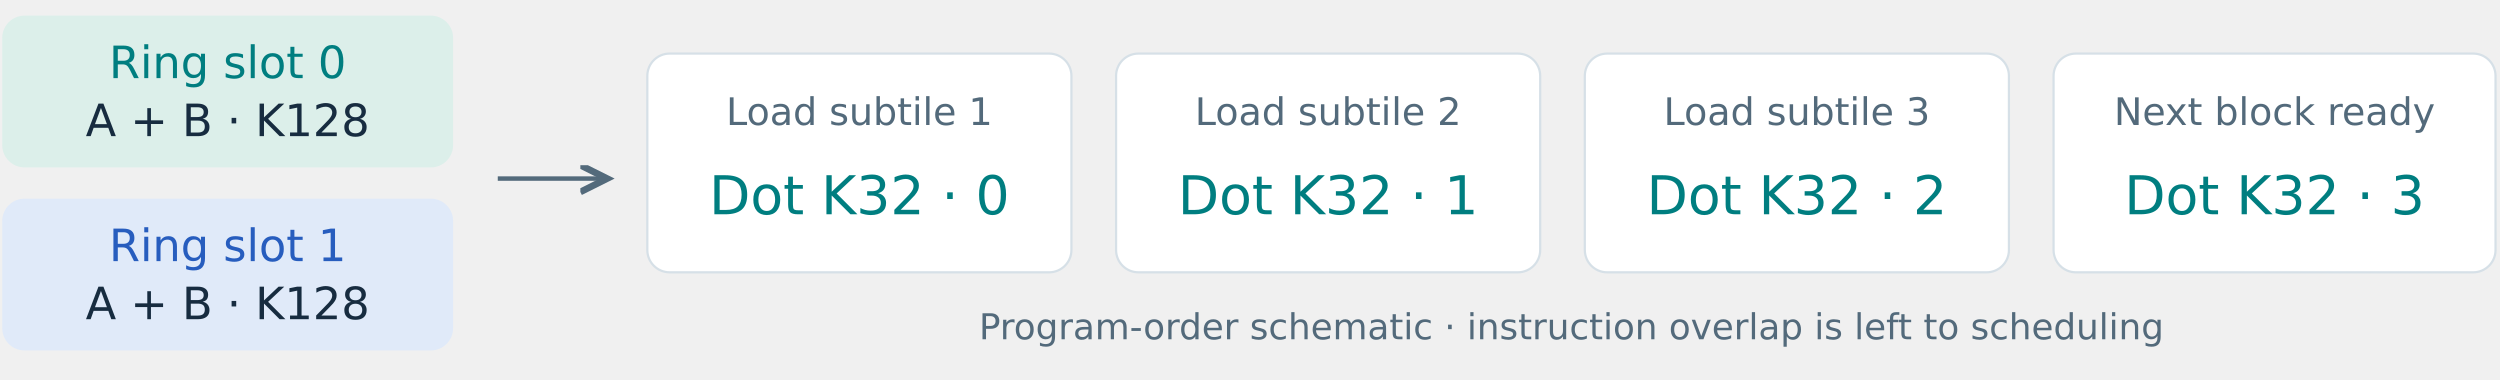
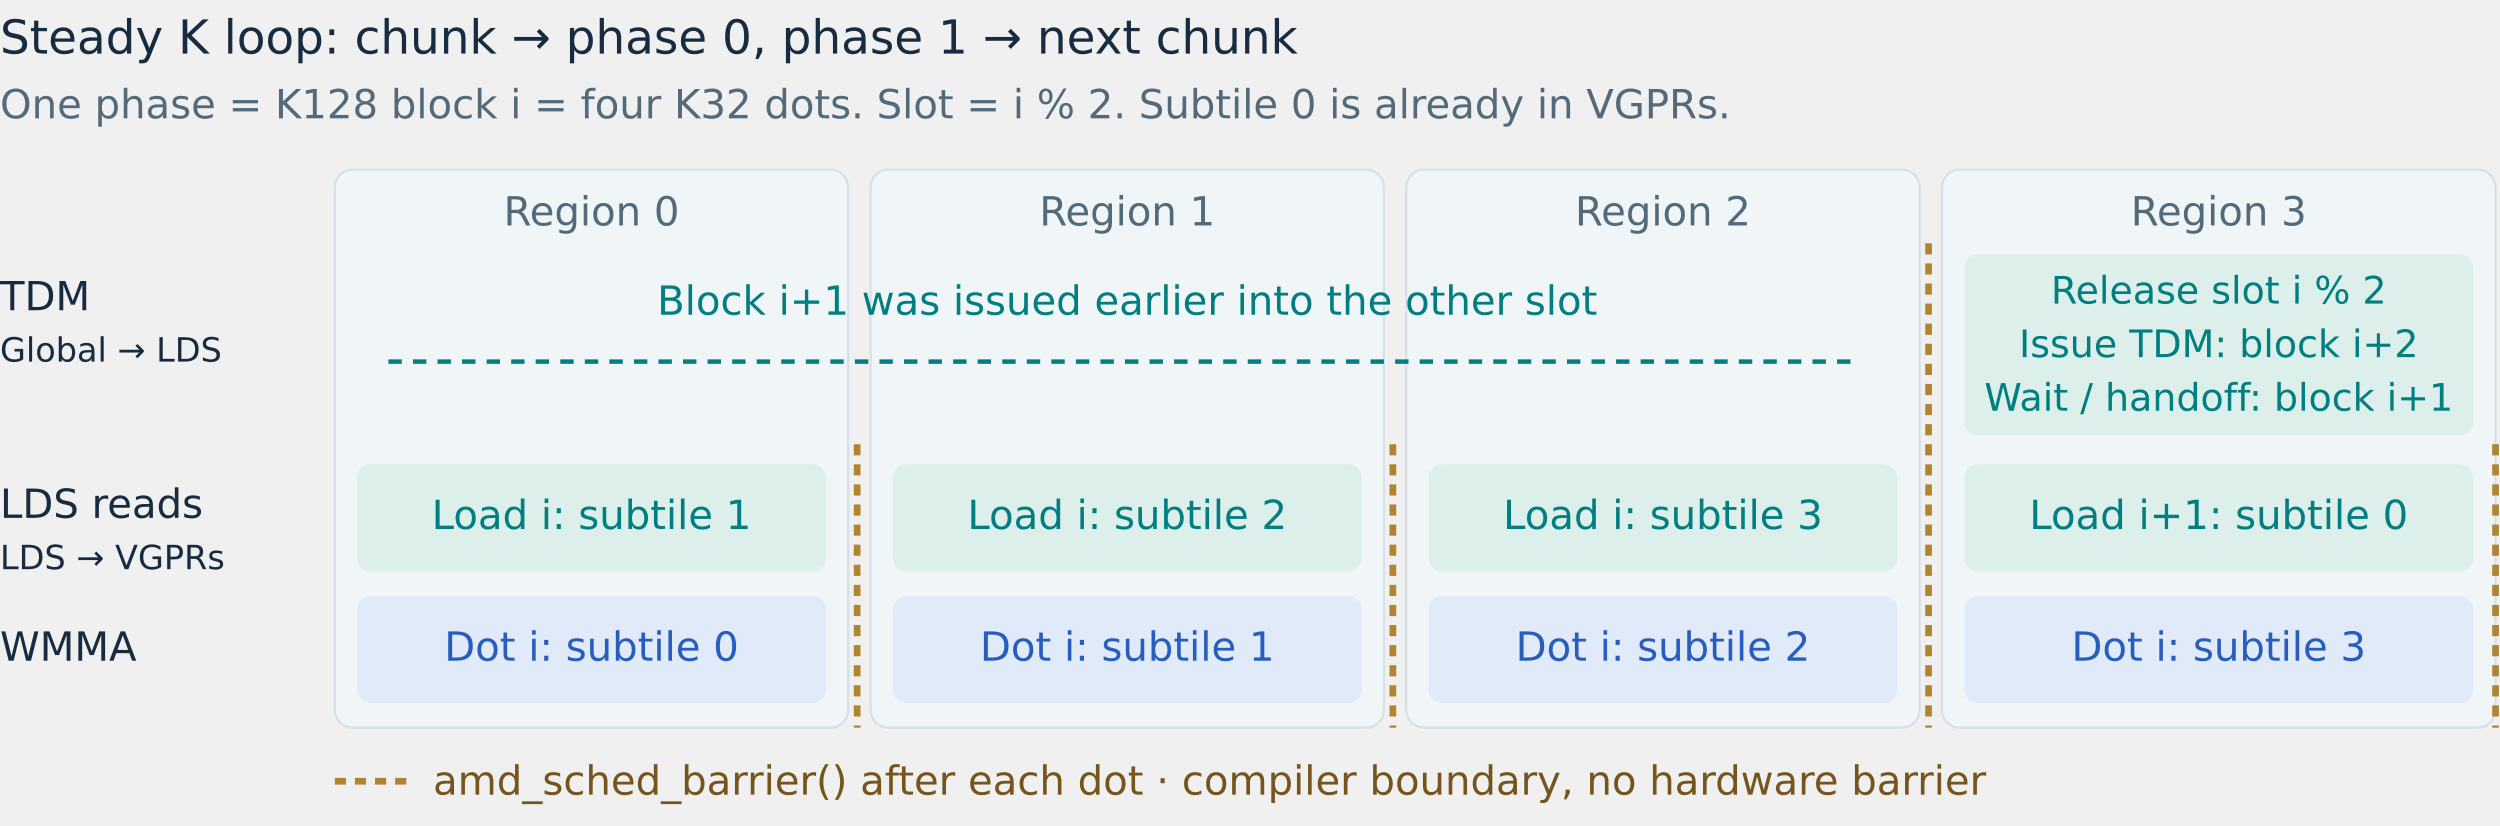
- <svg xmlns="http://www.w3.org/2000/svg" width="1120" height="170" viewBox="0 0 1120 170">
-   <defs>
-     <marker id="arrow" markerWidth="8" markerHeight="8" refX="6" refY="3" orient="auto">
-       <path d="M0 0L6 3L0 6" fill="none" stroke="#536a7b" stroke-width="1.5" />
-     </marker>
-   </defs>
-   <g font-family="DejaVu Sans, sans-serif" font-size="20" text-anchor="middle">
-     <rect x="1" y="7" width="202" height="68" rx="10" fill="#dcefea" />
-     <text x="102" y="35" fill="#007e80">Ring slot 0</text>
-     <text x="102" y="61" fill="#172c40">A + B · K128</text>
-     <rect x="1" y="89" width="202" height="68" rx="10" fill="#e0eaf9" />
-     <text x="102" y="117" fill="#275dbe">Ring slot 1</text>
-     <text x="102" y="143" fill="#172c40">A + B · K128</text>
-     <path d="M223 80H272" stroke="#536a7b" stroke-width="2" marker-end="url(#arrow)" />
-     <g fill="#fff" stroke="#d6e0e7">
-       <rect x="290" y="24" width="190" height="98" rx="10" />
-       <rect x="500" y="24" width="190" height="98" rx="10" />
-       <rect x="710" y="24" width="190" height="98" rx="10" />
-       <rect x="920" y="24" width="198" height="98" rx="10" />
+ <svg xmlns="http://www.w3.org/2000/svg" width="1120" height="370" viewBox="0 0 1120 370">
+   <g font-family="DejaVu Sans, sans-serif" font-size="18">
+     <text x="0" y="24" fill="#172c40" font-size="21">Steady K loop: chunk → phase 0, phase 1 → next chunk</text>
+     <text x="0" y="53" fill="#536a7b">One phase = K128 block i = four K32 dots. Slot = i % 2. Subtile 0 is already in VGPRs.</text>
+     <g fill="#f0f5f8" stroke="#d6e0e7">
+       <rect x="150" y="76" width="230" height="250" rx="8" />
+       <rect x="390" y="76" width="230" height="250" rx="8" />
+       <rect x="630" y="76" width="230" height="250" rx="8" />
+       <rect x="870" y="76" width="248" height="250" rx="8" />
    </g>
-     <g fill="#536a7b" font-size="17">
-       <text x="385" y="56">Load subtile 1</text>
-       <text x="595" y="56">Load subtile 2</text>
-       <text x="805" y="56">Load subtile 3</text>
-       <text x="1019" y="56">Next block ready</text>
+     <g text-anchor="middle" fill="#536a7b">
+       <text x="265" y="101">Region 0</text>
+       <text x="505" y="101">Region 1</text>
+       <text x="745" y="101">Region 2</text>
+       <text x="994" y="101">Region 3</text>
    </g>
-     <g fill="#007e80" font-size="24">
-       <text x="385" y="96">Dot K32 · 0</text>
-       <text x="595" y="96">Dot K32 · 1</text>
-       <text x="805" y="96">Dot K32 · 2</text>
-       <text x="1019" y="96">Dot K32 · 3</text>
+     <g fill="#172c40">
+       <text x="0" y="139">TDM</text>
+       <text x="0" y="162" font-size="15">Global → LDS</text>
+       <text x="0" y="232">LDS reads</text>
+       <text x="0" y="255" font-size="15">LDS → VGPRs</text>
+       <text x="0" y="296">WMMA</text>
    </g>
-     <text x="704" y="152" fill="#536a7b" font-size="16">Program-order schematic · instruction overlap is left to scheduling</text>
+     <text x="505" y="141" text-anchor="middle" fill="#007e80">Block i+1 was issued earlier into the other slot</text>
+     <path d="M174 162H833" stroke="#007e80" stroke-width="2" stroke-dasharray="6 5" />
+     <rect x="880" y="114" width="228" height="81" rx="6" fill="#dcefea" />
+     <g text-anchor="middle" fill="#007e80" font-size="17">
+       <text x="994" y="136">Release slot i % 2</text>
+       <text x="994" y="160">Issue TDM: block i+2</text>
+       <text x="994" y="184">Wait / handoff: block i+1</text>
+     </g>
+     <g fill="#dcefea">
+       <rect x="160" y="208" width="210" height="48" rx="6" />
+       <rect x="400" y="208" width="210" height="48" rx="6" />
+       <rect x="640" y="208" width="210" height="48" rx="6" />
+       <rect x="880" y="208" width="228" height="48" rx="6" />
+     </g>
+     <g text-anchor="middle" fill="#007e80">
+       <text x="265" y="237">Load i: subtile 1</text>
+       <text x="505" y="237">Load i: subtile 2</text>
+       <text x="745" y="237">Load i: subtile 3</text>
+       <text x="994" y="237">Load i+1: subtile 0</text>
+     </g>
+     <g fill="#e0eaf9">
+       <rect x="160" y="267" width="210" height="48" rx="6" />
+       <rect x="400" y="267" width="210" height="48" rx="6" />
+       <rect x="640" y="267" width="210" height="48" rx="6" />
+       <rect x="880" y="267" width="228" height="48" rx="6" />
+     </g>
+     <g text-anchor="middle" fill="#275dbe">
+       <text x="265" y="296">Dot i: subtile 0</text>
+       <text x="505" y="296">Dot i: subtile 1</text>
+       <text x="745" y="296">Dot i: subtile 2</text>
+       <text x="994" y="296">Dot i: subtile 3</text>
+     </g>
+     <g stroke="#b1852f" stroke-width="3" stroke-dasharray="5 4">
+       <path d="M384 199V326" />
+       <path d="M624 199V326" />
+       <path d="M864 109V326" />
+       <path d="M1118 199V326" />
+     </g>
+     <path d="M150 350H184" stroke="#b1852f" stroke-width="3" stroke-dasharray="5 4" />
+     <text x="194" y="356" fill="#76551c">amd_sched_barrier() after each dot · compiler boundary, no hardware barrier</text>
  </g>
</svg>
